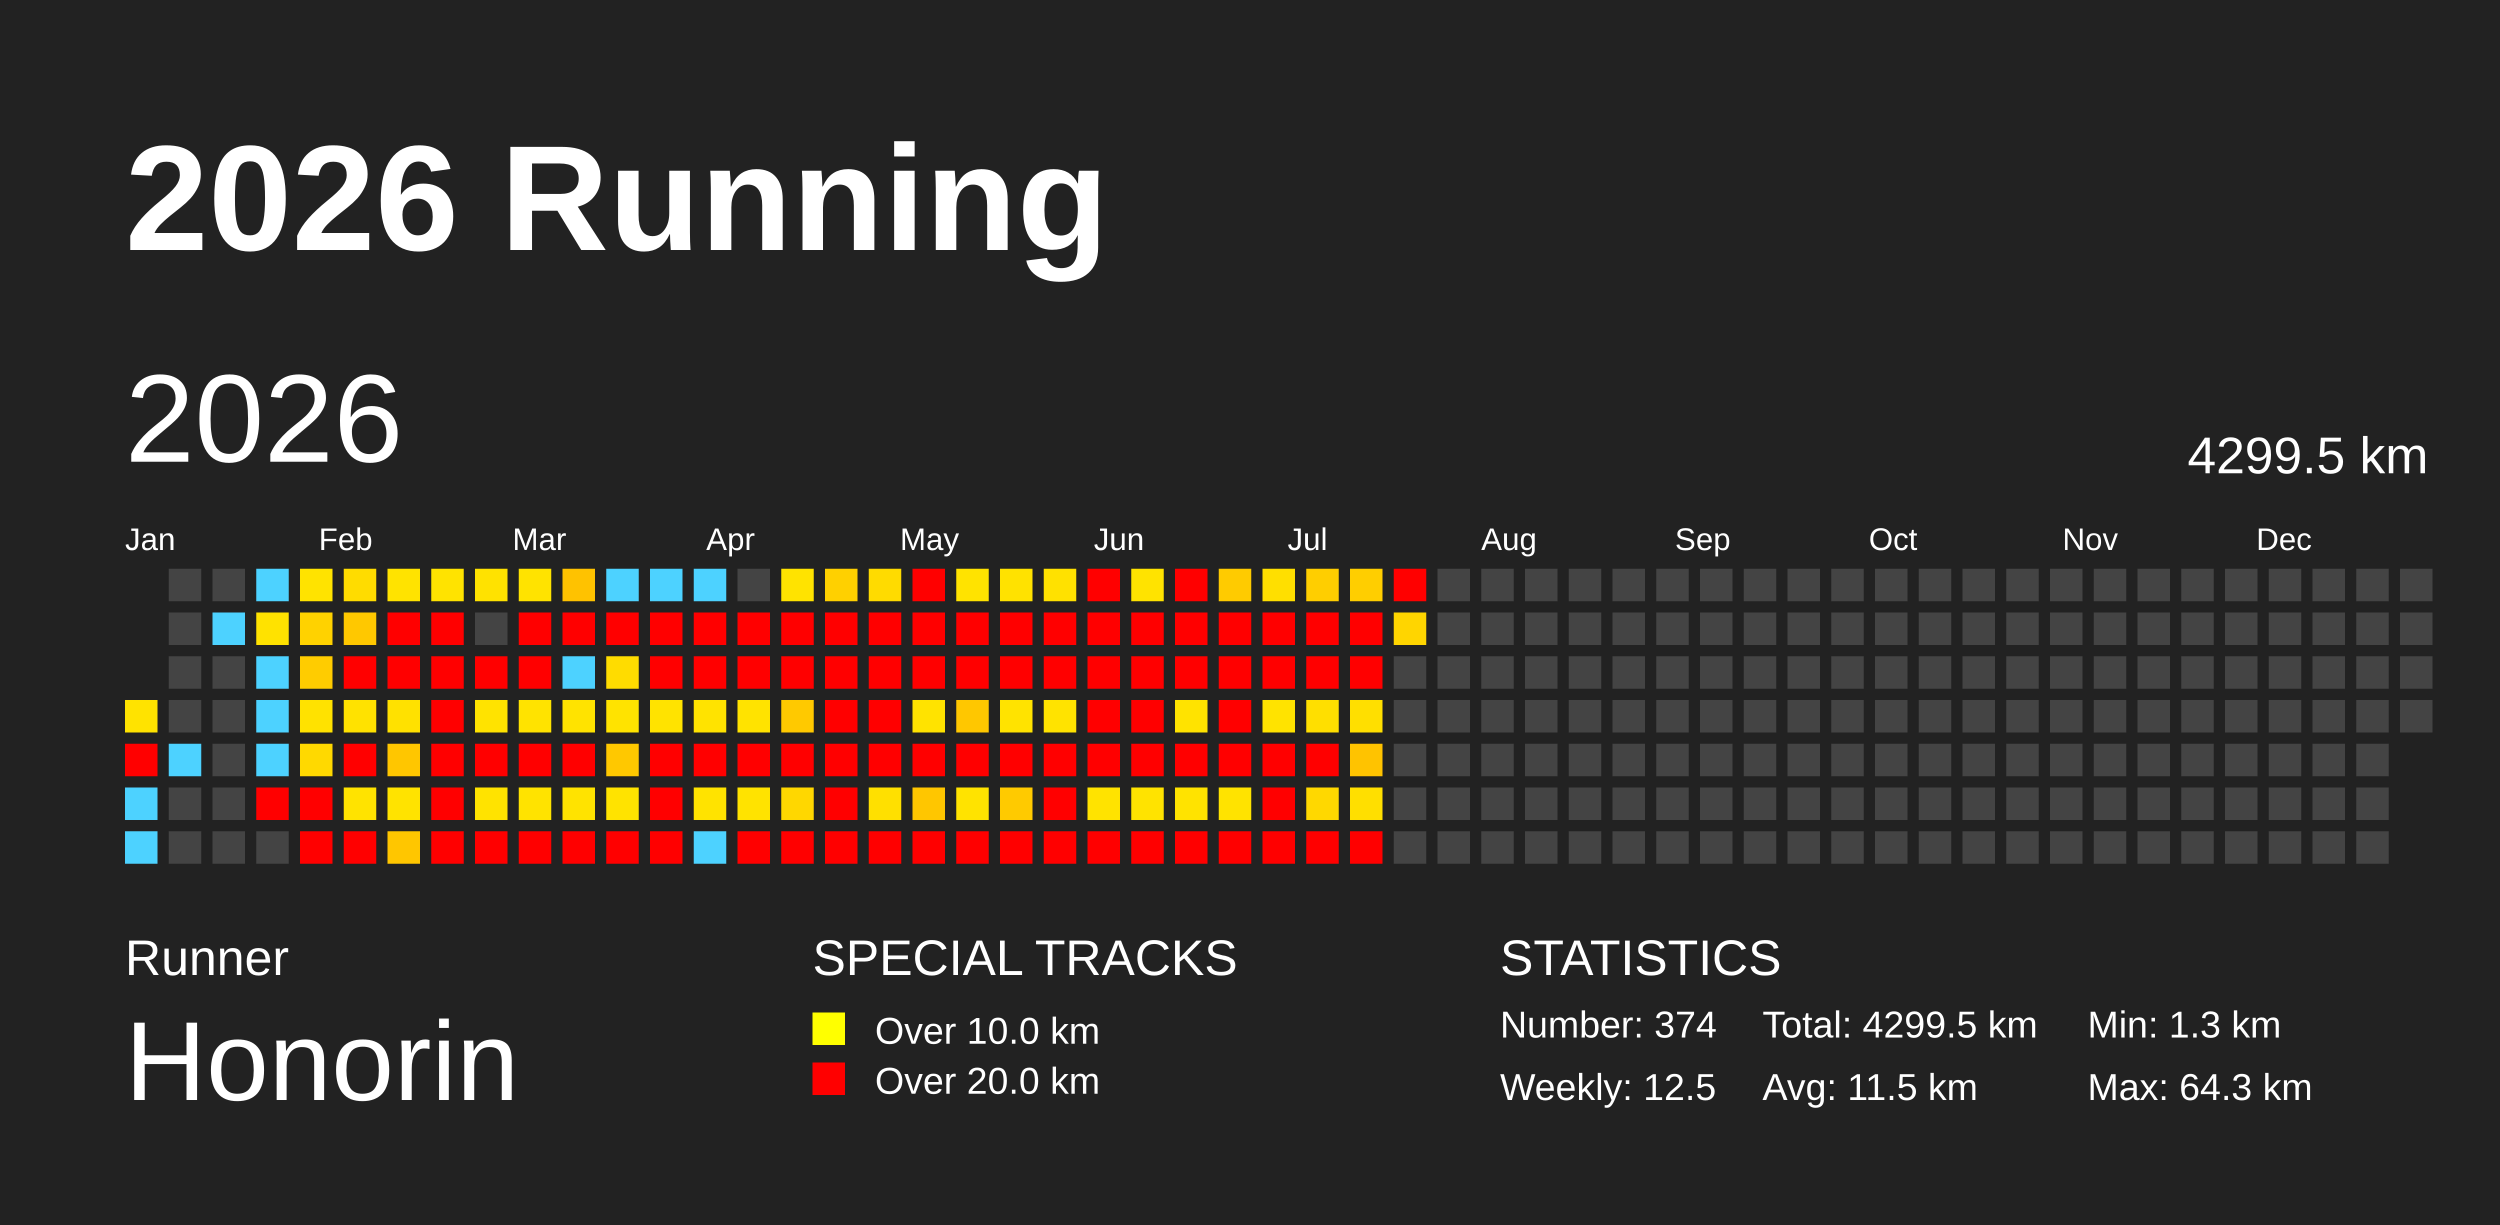
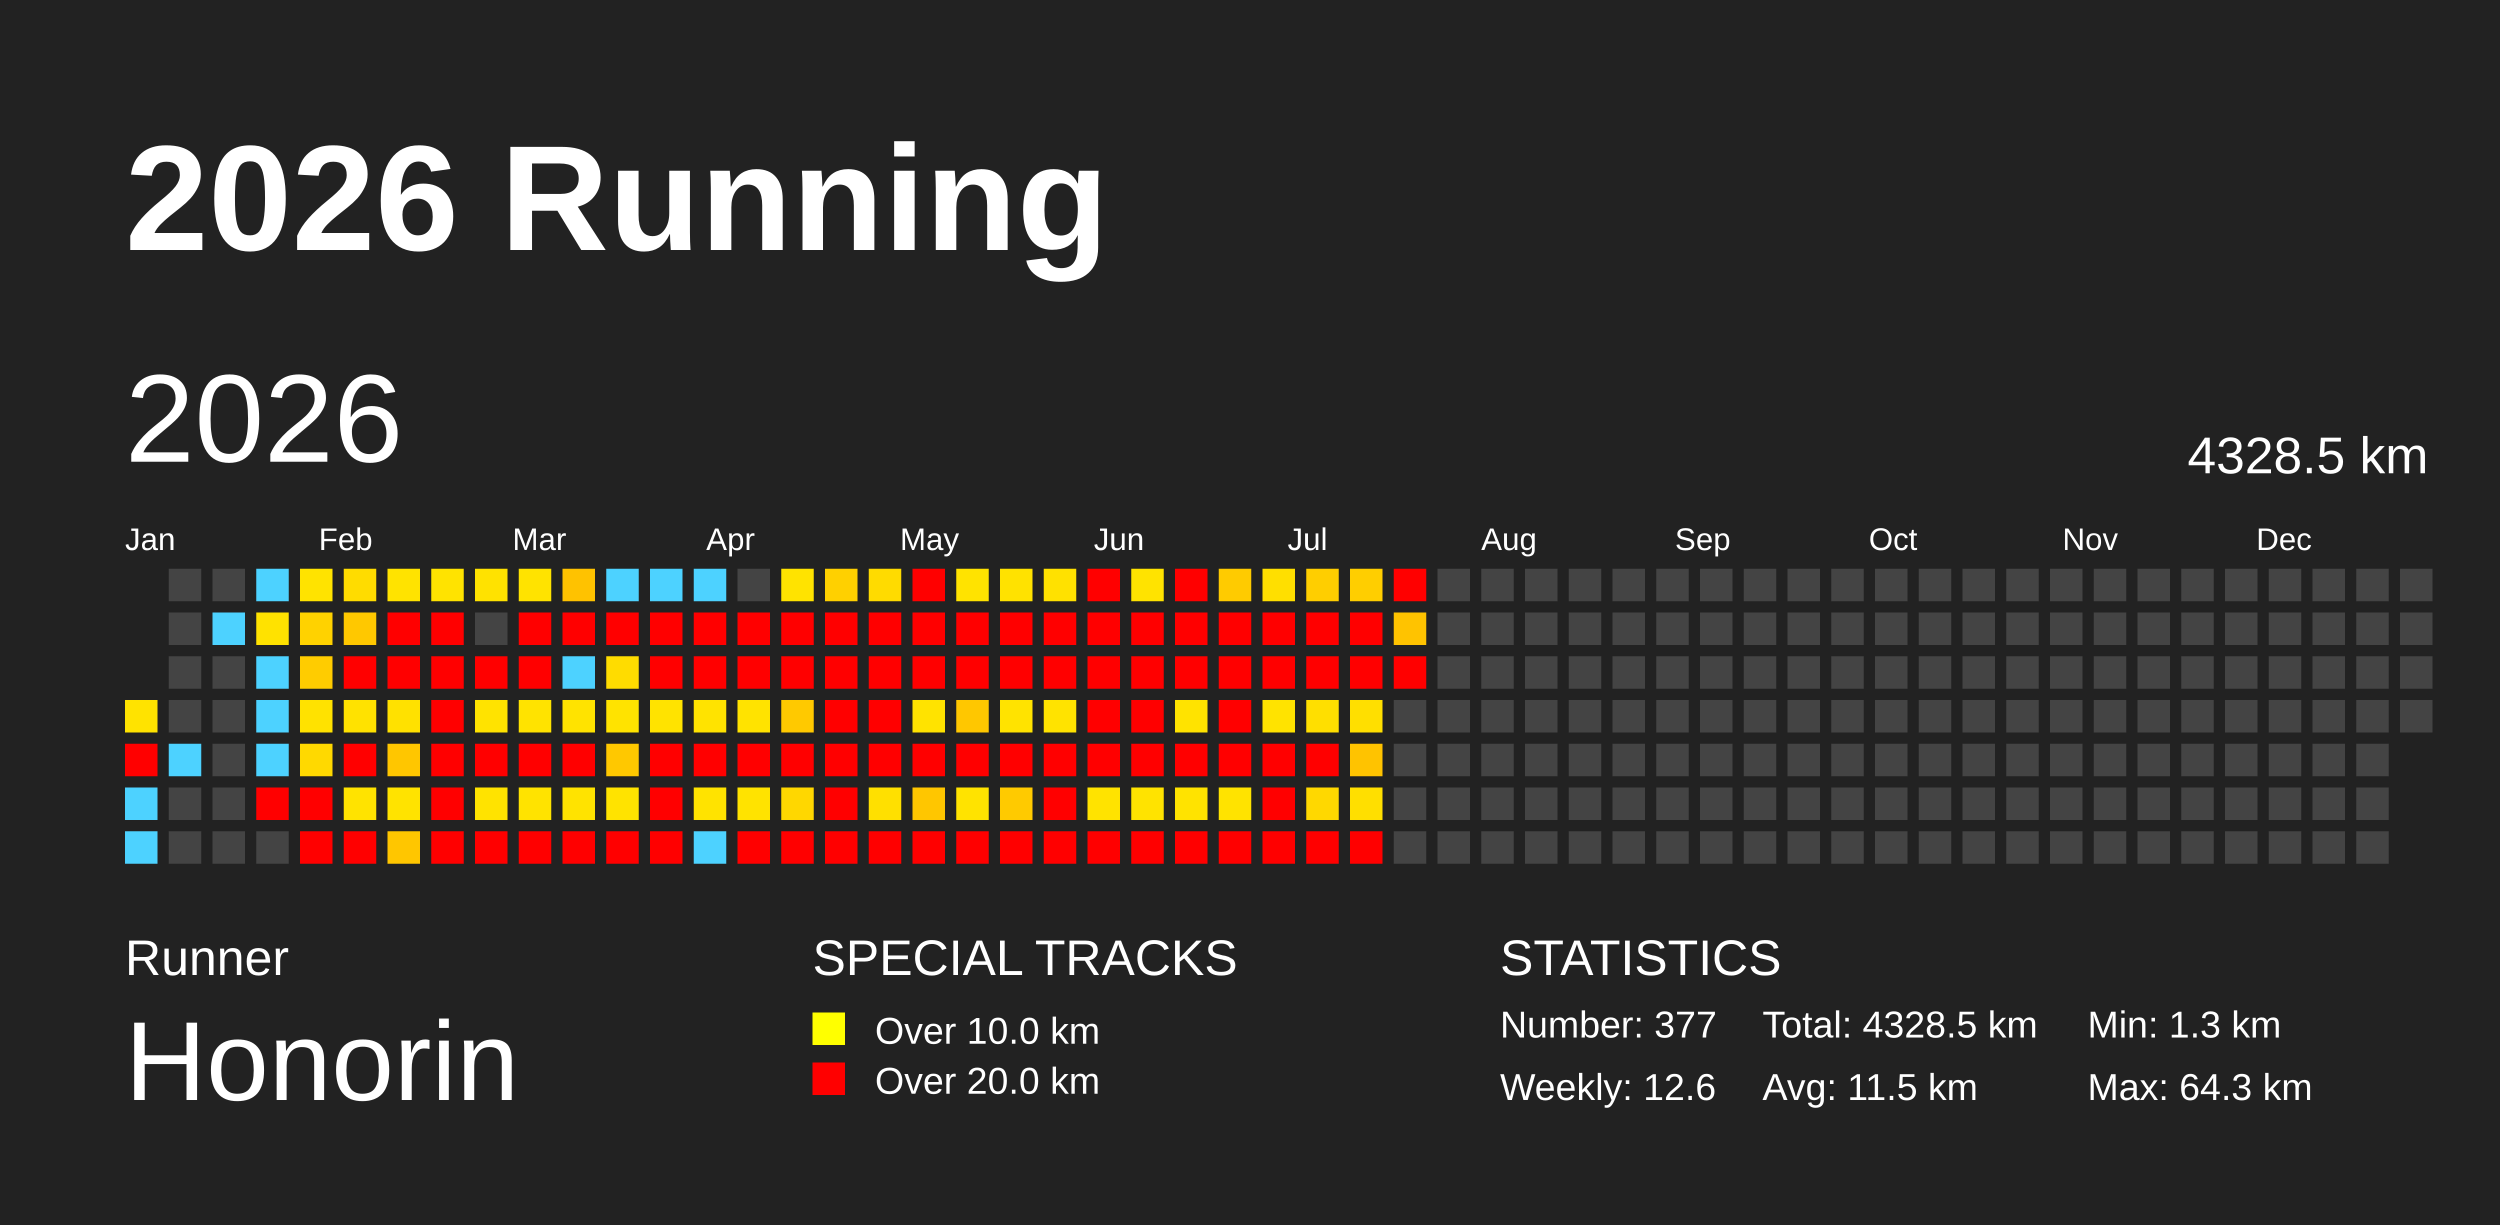
<svg xmlns="http://www.w3.org/2000/svg" baseProfile="full" height="98mm" version="1.1" viewBox="0,0,200,98" width="200mm">
  <defs />
  <rect fill="#222222" height="98" width="200" x="0" y="0" />
  <text fill="#FFFFFF" style="font-size:12px; font-family:Arial; font-weight:bold;" x="10" y="20">2026 Running</text>
  <text fill="#FFFFFF" style="font-size:4px; font-family:Arial" x="10" y="78">Runner</text>
  <text fill="#FFFFFF" style="font-size:9px; font-family:Arial" x="10" y="88">Honorin</text>
  <text fill="#FFFFFF" style="font-size:4px; font-family:Arial" x="65" y="78">SPECIAL TRACKS</text>
  <rect fill="yellow" height="2.6" width="2.6" x="65" y="81" />
  <text fill="#FFFFFF" style="font-size:3px; font-family:Arial" x="70" y="83.5">Over 10.0 km</text>
  <rect fill="red" height="2.6" width="2.6" x="65" y="85" />
  <text fill="#FFFFFF" style="font-size:3px; font-family:Arial" x="70" y="87.5">Over 20.0 km</text>
  <text fill="#FFFFFF" style="font-size:4px; font-family:Arial" x="120" y="78">STATISTICS</text>
-   <text fill="#FFFFFF" style="font-size:3px; font-family:Arial" x="120" y="83">Number: 374</text>
-   <text fill="#FFFFFF" style="font-size:3px; font-family:Arial" x="120" y="88">Weekly: 12.5</text>
-   <text fill="#FFFFFF" style="font-size:3px; font-family:Arial" x="141" y="83">Total: 4299.5 km</text>
+   <text fill="#FFFFFF" style="font-size:3px; font-family:Arial" x="120" y="83">Number: 377</text>
+   <text fill="#FFFFFF" style="font-size:3px; font-family:Arial" x="120" y="88">Weekly: 12.6</text>
+   <text fill="#FFFFFF" style="font-size:3px; font-family:Arial" x="141" y="83">Total: 4328.5 km</text>
  <text fill="#FFFFFF" style="font-size:3px; font-family:Arial" x="141" y="88">Avg: 11.5 km</text>
  <text fill="#FFFFFF" style="font-size:3px; font-family:Arial" x="167" y="83">Min: 1.3 km</text>
  <text fill="#FFFFFF" style="font-size:3px; font-family:Arial" x="167" y="88">Max: 64.3 km</text>
  <text dominant-baseline="hanging" fill="#FFFFFF" style="font-size:10.0px; font-family:Arial;" x="10" y="30">2026</text>
-   <text dominant-baseline="hanging" fill="#FFFFFF" style="font-size:4.125px; font-family:Arial;" x="175" y="35">4299.5 km</text>
+   <text dominant-baseline="hanging" fill="#FFFFFF" style="font-size:4.125px; font-family:Arial;" x="175" y="35">4328.5 km</text>
  <text fill="#FFFFFF" style="font-size:2.5px; font-family:Arial" x="10.0" y="44">Jan</text>
  <text fill="#FFFFFF" style="font-size:2.5px; font-family:Arial" x="25.5" y="44">Feb</text>
  <text fill="#FFFFFF" style="font-size:2.5px; font-family:Arial" x="41.0" y="44">Mar</text>
  <text fill="#FFFFFF" style="font-size:2.5px; font-family:Arial" x="56.5" y="44">Apr</text>
  <text fill="#FFFFFF" style="font-size:2.5px; font-family:Arial" x="72.0" y="44">May</text>
  <text fill="#FFFFFF" style="font-size:2.5px; font-family:Arial" x="87.5" y="44">Jun</text>
  <text fill="#FFFFFF" style="font-size:2.5px; font-family:Arial" x="103.0" y="44">Jul</text>
  <text fill="#FFFFFF" style="font-size:2.5px; font-family:Arial" x="118.5" y="44">Aug</text>
  <text fill="#FFFFFF" style="font-size:2.5px; font-family:Arial" x="134.0" y="44">Sep</text>
  <text fill="#FFFFFF" style="font-size:2.5px; font-family:Arial" x="149.5" y="44">Oct</text>
  <text fill="#FFFFFF" style="font-size:2.5px; font-family:Arial" x="165.0" y="44">Nov</text>
  <text fill="#FFFFFF" style="font-size:2.5px; font-family:Arial" x="180.5" y="44">Dec</text>
  <rect fill="#ffe300" height="2.6" width="2.6" x="10.0" y="56.0" />
  <rect fill="red" height="2.6" width="2.6" x="10.0" y="59.5" />
  <rect fill="#4dd2ff" height="2.6" width="2.6" x="10.0" y="63.0" />
  <rect fill="#4dd2ff" height="2.6" width="2.6" x="10.0" y="66.5" />
  <rect fill="#444444" height="2.6" width="2.6" x="13.5" y="45.5" />
  <rect fill="#444444" height="2.6" width="2.6" x="13.5" y="49.0" />
  <rect fill="#444444" height="2.6" width="2.6" x="13.5" y="52.5" />
  <rect fill="#444444" height="2.6" width="2.6" x="13.5" y="56.0" />
  <rect fill="#4dd2ff" height="2.6" width="2.6" x="13.5" y="59.5" />
  <rect fill="#444444" height="2.6" width="2.6" x="13.5" y="63.0" />
  <rect fill="#444444" height="2.6" width="2.6" x="13.5" y="66.5" />
  <rect fill="#444444" height="2.6" width="2.6" x="17.0" y="45.5" />
  <rect fill="#4dd2ff" height="2.6" width="2.6" x="17.0" y="49.0" />
  <rect fill="#444444" height="2.6" width="2.6" x="17.0" y="52.5" />
  <rect fill="#444444" height="2.6" width="2.6" x="17.0" y="56.0" />
  <rect fill="#444444" height="2.6" width="2.6" x="17.0" y="59.5" />
  <rect fill="#444444" height="2.6" width="2.6" x="17.0" y="63.0" />
  <rect fill="#444444" height="2.6" width="2.6" x="17.0" y="66.5" />
  <rect fill="#4dd2ff" height="2.6" width="2.6" x="20.5" y="45.5" />
  <rect fill="#ffe200" height="2.6" width="2.6" x="20.5" y="49.0" />
  <rect fill="#4dd2ff" height="2.6" width="2.6" x="20.5" y="52.5" />
  <rect fill="#4dd2ff" height="2.6" width="2.6" x="20.5" y="56.0" />
  <rect fill="#4dd2ff" height="2.6" width="2.6" x="20.5" y="59.5" />
  <rect fill="red" height="2.6" width="2.6" x="20.5" y="63.0" />
  <rect fill="#444444" height="2.6" width="2.6" x="20.5" y="66.5" />
  <rect fill="#ffe300" height="2.6" width="2.6" x="24.0" y="45.5" />
  <rect fill="#ffd200" height="2.6" width="2.6" x="24.0" y="49.0" />
  <rect fill="#ffcc00" height="2.6" width="2.6" x="24.0" y="52.5" />
  <rect fill="#ffe200" height="2.6" width="2.6" x="24.0" y="56.0" />
  <rect fill="#ffd900" height="2.6" width="2.6" x="24.0" y="59.5" />
  <rect fill="red" height="2.6" width="2.6" x="24.0" y="63.0" />
  <rect fill="red" height="2.6" width="2.6" x="24.0" y="66.5" />
  <rect fill="#ffdc00" height="2.6" width="2.6" x="27.5" y="45.5" />
  <rect fill="#ffc800" height="2.6" width="2.6" x="27.5" y="49.0" />
  <rect fill="red" height="2.6" width="2.6" x="27.5" y="52.5" />
  <rect fill="#ffe200" height="2.6" width="2.6" x="27.5" y="56.0" />
  <rect fill="red" height="2.6" width="2.6" x="27.5" y="59.5" />
  <rect fill="#ffe300" height="2.6" width="2.6" x="27.5" y="63.0" />
  <rect fill="red" height="2.6" width="2.6" x="27.5" y="66.5" />
  <rect fill="#ffe300" height="2.6" width="2.6" x="31.0" y="45.5" />
  <rect fill="red" height="2.6" width="2.6" x="31.0" y="49.0" />
  <rect fill="red" height="2.6" width="2.6" x="31.0" y="52.5" />
  <rect fill="#ffe100" height="2.6" width="2.6" x="31.0" y="56.0" />
  <rect fill="#ffc600" height="2.6" width="2.6" x="31.0" y="59.5" />
  <rect fill="#ffe300" height="2.6" width="2.6" x="31.0" y="63.0" />
  <rect fill="#ffc600" height="2.6" width="2.6" x="31.0" y="66.5" />
  <rect fill="#ffe300" height="2.6" width="2.6" x="34.5" y="45.5" />
  <rect fill="red" height="2.6" width="2.6" x="34.5" y="49.0" />
  <rect fill="red" height="2.6" width="2.6" x="34.5" y="52.5" />
  <rect fill="red" height="2.6" width="2.6" x="34.5" y="56.0" />
  <rect fill="red" height="2.6" width="2.6" x="34.5" y="59.5" />
  <rect fill="red" height="2.6" width="2.6" x="34.5" y="63.0" />
  <rect fill="red" height="2.6" width="2.6" x="34.5" y="66.5" />
  <rect fill="#ffe200" height="2.6" width="2.6" x="38.0" y="45.5" />
  <rect fill="#444444" height="2.6" width="2.6" x="38.0" y="49.0" />
  <rect fill="red" height="2.6" width="2.6" x="38.0" y="52.5" />
  <rect fill="#ffe300" height="2.6" width="2.6" x="38.0" y="56.0" />
  <rect fill="red" height="2.6" width="2.6" x="38.0" y="59.5" />
  <rect fill="#ffe300" height="2.6" width="2.6" x="38.0" y="63.0" />
  <rect fill="red" height="2.6" width="2.6" x="38.0" y="66.5" />
  <rect fill="#ffe300" height="2.6" width="2.6" x="41.5" y="45.5" />
  <rect fill="red" height="2.6" width="2.6" x="41.5" y="49.0" />
  <rect fill="red" height="2.6" width="2.6" x="41.5" y="52.5" />
  <rect fill="#ffe300" height="2.6" width="2.6" x="41.5" y="56.0" />
  <rect fill="red" height="2.6" width="2.6" x="41.5" y="59.5" />
  <rect fill="#ffe300" height="2.6" width="2.6" x="41.5" y="63.0" />
  <rect fill="red" height="2.6" width="2.6" x="41.5" y="66.5" />
  <rect fill="#ffc200" height="2.6" width="2.6" x="45.0" y="45.5" />
  <rect fill="red" height="2.6" width="2.6" x="45.0" y="49.0" />
  <rect fill="#4dd2ff" height="2.6" width="2.6" x="45.0" y="52.5" />
  <rect fill="#ffe300" height="2.6" width="2.6" x="45.0" y="56.0" />
  <rect fill="red" height="2.6" width="2.6" x="45.0" y="59.5" />
  <rect fill="#ffe300" height="2.6" width="2.6" x="45.0" y="63.0" />
  <rect fill="red" height="2.6" width="2.6" x="45.0" y="66.5" />
  <rect fill="#4dd2ff" height="2.6" width="2.6" x="48.5" y="45.5" />
  <rect fill="red" height="2.6" width="2.6" x="48.5" y="49.0" />
  <rect fill="#ffdc00" height="2.6" width="2.6" x="48.5" y="52.5" />
  <rect fill="#ffe300" height="2.6" width="2.6" x="48.5" y="56.0" />
  <rect fill="#ffc800" height="2.6" width="2.6" x="48.5" y="59.5" />
  <rect fill="#ffe300" height="2.6" width="2.6" x="48.5" y="63.0" />
  <rect fill="red" height="2.6" width="2.6" x="48.5" y="66.5" />
  <rect fill="#4dd2ff" height="2.6" width="2.6" x="52.0" y="45.5" />
  <rect fill="red" height="2.6" width="2.6" x="52.0" y="49.0" />
  <rect fill="red" height="2.6" width="2.6" x="52.0" y="52.5" />
  <rect fill="#ffe300" height="2.6" width="2.6" x="52.0" y="56.0" />
  <rect fill="red" height="2.6" width="2.6" x="52.0" y="59.5" />
  <rect fill="red" height="2.6" width="2.6" x="52.0" y="63.0" />
  <rect fill="red" height="2.6" width="2.6" x="52.0" y="66.5" />
  <rect fill="#4dd2ff" height="2.6" width="2.6" x="55.5" y="45.5" />
  <rect fill="red" height="2.6" width="2.6" x="55.5" y="49.0" />
  <rect fill="red" height="2.6" width="2.6" x="55.5" y="52.5" />
  <rect fill="#ffe300" height="2.6" width="2.6" x="55.5" y="56.0" />
  <rect fill="red" height="2.6" width="2.6" x="55.5" y="59.5" />
  <rect fill="#ffe300" height="2.6" width="2.6" x="55.5" y="63.0" />
  <rect fill="#4dd2ff" height="2.6" width="2.6" x="55.5" y="66.5" />
  <rect fill="#444444" height="2.6" width="2.6" x="59.0" y="45.5" />
  <rect fill="red" height="2.6" width="2.6" x="59.0" y="49.0" />
  <rect fill="red" height="2.6" width="2.6" x="59.0" y="52.5" />
  <rect fill="#ffe300" height="2.6" width="2.6" x="59.0" y="56.0" />
  <rect fill="red" height="2.6" width="2.6" x="59.0" y="59.5" />
  <rect fill="#ffe300" height="2.6" width="2.6" x="59.0" y="63.0" />
  <rect fill="red" height="2.6" width="2.6" x="59.0" y="66.5" />
  <rect fill="#ffe300" height="2.6" width="2.6" x="62.5" y="45.5" />
  <rect fill="red" height="2.6" width="2.6" x="62.5" y="49.0" />
  <rect fill="red" height="2.6" width="2.6" x="62.5" y="52.5" />
  <rect fill="#ffc900" height="2.6" width="2.6" x="62.5" y="56.0" />
  <rect fill="red" height="2.6" width="2.6" x="62.5" y="59.5" />
  <rect fill="#ffd700" height="2.6" width="2.6" x="62.5" y="63.0" />
  <rect fill="red" height="2.6" width="2.6" x="62.5" y="66.5" />
  <rect fill="#ffd000" height="2.6" width="2.6" x="66.0" y="45.5" />
  <rect fill="red" height="2.6" width="2.6" x="66.0" y="49.0" />
  <rect fill="red" height="2.6" width="2.6" x="66.0" y="52.5" />
  <rect fill="red" height="2.6" width="2.6" x="66.0" y="56.0" />
  <rect fill="red" height="2.6" width="2.6" x="66.0" y="59.5" />
  <rect fill="red" height="2.6" width="2.6" x="66.0" y="63.0" />
  <rect fill="red" height="2.6" width="2.6" x="66.0" y="66.5" />
  <rect fill="#ffdb00" height="2.6" width="2.6" x="69.5" y="45.5" />
  <rect fill="red" height="2.6" width="2.6" x="69.5" y="49.0" />
  <rect fill="red" height="2.6" width="2.6" x="69.5" y="52.5" />
  <rect fill="red" height="2.6" width="2.6" x="69.5" y="56.0" />
  <rect fill="red" height="2.6" width="2.6" x="69.5" y="59.5" />
  <rect fill="#ffe000" height="2.6" width="2.6" x="69.5" y="63.0" />
  <rect fill="red" height="2.6" width="2.6" x="69.5" y="66.5" />
  <rect fill="red" height="2.6" width="2.6" x="73.0" y="45.5" />
  <rect fill="red" height="2.6" width="2.6" x="73.0" y="49.0" />
  <rect fill="red" height="2.6" width="2.6" x="73.0" y="52.5" />
  <rect fill="#ffe300" height="2.6" width="2.6" x="73.0" y="56.0" />
  <rect fill="red" height="2.6" width="2.6" x="73.0" y="59.5" />
  <rect fill="#ffc600" height="2.6" width="2.6" x="73.0" y="63.0" />
  <rect fill="red" height="2.6" width="2.6" x="73.0" y="66.5" />
  <rect fill="#ffe300" height="2.6" width="2.6" x="76.5" y="45.5" />
  <rect fill="red" height="2.6" width="2.6" x="76.5" y="49.0" />
  <rect fill="red" height="2.6" width="2.6" x="76.5" y="52.5" />
  <rect fill="#ffc700" height="2.6" width="2.6" x="76.5" y="56.0" />
  <rect fill="red" height="2.6" width="2.6" x="76.5" y="59.5" />
  <rect fill="#ffe300" height="2.6" width="2.6" x="76.5" y="63.0" />
  <rect fill="red" height="2.6" width="2.6" x="76.5" y="66.5" />
  <rect fill="#ffe200" height="2.6" width="2.6" x="80.0" y="45.5" />
  <rect fill="red" height="2.6" width="2.6" x="80.0" y="49.0" />
  <rect fill="red" height="2.6" width="2.6" x="80.0" y="52.5" />
  <rect fill="#ffe300" height="2.6" width="2.6" x="80.0" y="56.0" />
  <rect fill="red" height="2.6" width="2.6" x="80.0" y="59.5" />
  <rect fill="#ffca00" height="2.6" width="2.6" x="80.0" y="63.0" />
  <rect fill="red" height="2.6" width="2.6" x="80.0" y="66.5" />
  <rect fill="#ffe100" height="2.6" width="2.6" x="83.5" y="45.5" />
  <rect fill="red" height="2.6" width="2.6" x="83.5" y="49.0" />
  <rect fill="red" height="2.6" width="2.6" x="83.5" y="52.5" />
  <rect fill="#ffe300" height="2.6" width="2.6" x="83.5" y="56.0" />
  <rect fill="red" height="2.6" width="2.6" x="83.5" y="59.5" />
  <rect fill="red" height="2.6" width="2.6" x="83.5" y="63.0" />
  <rect fill="red" height="2.6" width="2.6" x="83.5" y="66.5" />
  <rect fill="red" height="2.6" width="2.6" x="87.0" y="45.5" />
  <rect fill="red" height="2.6" width="2.6" x="87.0" y="49.0" />
  <rect fill="red" height="2.6" width="2.6" x="87.0" y="52.5" />
  <rect fill="red" height="2.6" width="2.6" x="87.0" y="56.0" />
  <rect fill="red" height="2.6" width="2.6" x="87.0" y="59.5" />
  <rect fill="#ffe300" height="2.6" width="2.6" x="87.0" y="63.0" />
  <rect fill="red" height="2.6" width="2.6" x="87.0" y="66.5" />
  <rect fill="#ffe300" height="2.6" width="2.6" x="90.5" y="45.5" />
  <rect fill="red" height="2.6" width="2.6" x="90.5" y="49.0" />
  <rect fill="red" height="2.6" width="2.6" x="90.5" y="52.5" />
  <rect fill="red" height="2.6" width="2.6" x="90.5" y="56.0" />
  <rect fill="red" height="2.6" width="2.6" x="90.5" y="59.5" />
  <rect fill="#ffe300" height="2.6" width="2.6" x="90.5" y="63.0" />
  <rect fill="red" height="2.6" width="2.6" x="90.5" y="66.5" />
  <rect fill="red" height="2.6" width="2.6" x="94.0" y="45.5" />
  <rect fill="red" height="2.6" width="2.6" x="94.0" y="49.0" />
  <rect fill="red" height="2.6" width="2.6" x="94.0" y="52.5" />
  <rect fill="#ffe300" height="2.6" width="2.6" x="94.0" y="56.0" />
  <rect fill="red" height="2.6" width="2.6" x="94.0" y="59.5" />
  <rect fill="#ffe300" height="2.6" width="2.6" x="94.0" y="63.0" />
  <rect fill="red" height="2.6" width="2.6" x="94.0" y="66.5" />
  <rect fill="#ffcb00" height="2.6" width="2.6" x="97.5" y="45.5" />
  <rect fill="red" height="2.6" width="2.6" x="97.5" y="49.0" />
  <rect fill="red" height="2.6" width="2.6" x="97.5" y="52.5" />
  <rect fill="red" height="2.6" width="2.6" x="97.5" y="56.0" />
  <rect fill="red" height="2.6" width="2.6" x="97.5" y="59.5" />
  <rect fill="#ffe300" height="2.6" width="2.6" x="97.5" y="63.0" />
  <rect fill="red" height="2.6" width="2.6" x="97.5" y="66.5" />
  <rect fill="#ffdf00" height="2.6" width="2.6" x="101.0" y="45.5" />
  <rect fill="red" height="2.6" width="2.6" x="101.0" y="49.0" />
  <rect fill="red" height="2.6" width="2.6" x="101.0" y="52.5" />
  <rect fill="#ffe300" height="2.6" width="2.6" x="101.0" y="56.0" />
  <rect fill="red" height="2.6" width="2.6" x="101.0" y="59.5" />
  <rect fill="red" height="2.6" width="2.6" x="101.0" y="63.0" />
  <rect fill="red" height="2.6" width="2.6" x="101.0" y="66.5" />
  <rect fill="#ffce00" height="2.6" width="2.6" x="104.5" y="45.5" />
  <rect fill="red" height="2.6" width="2.6" x="104.5" y="49.0" />
  <rect fill="red" height="2.6" width="2.6" x="104.5" y="52.5" />
  <rect fill="#ffdf00" height="2.6" width="2.6" x="104.5" y="56.0" />
  <rect fill="red" height="2.6" width="2.6" x="104.5" y="59.5" />
  <rect fill="#ffd800" height="2.6" width="2.6" x="104.5" y="63.0" />
  <rect fill="red" height="2.6" width="2.6" x="104.5" y="66.5" />
  <rect fill="#ffce00" height="2.6" width="2.6" x="108.0" y="45.5" />
  <rect fill="red" height="2.6" width="2.6" x="108.0" y="49.0" />
  <rect fill="red" height="2.6" width="2.6" x="108.0" y="52.5" />
  <rect fill="#ffdf00" height="2.6" width="2.6" x="108.0" y="56.0" />
  <rect fill="#ffc300" height="2.6" width="2.6" x="108.0" y="59.5" />
  <rect fill="#ffdf00" height="2.6" width="2.6" x="108.0" y="63.0" />
  <rect fill="red" height="2.6" width="2.6" x="108.0" y="66.5" />
  <rect fill="red" height="2.6" width="2.6" x="111.5" y="45.5" />
-   <rect fill="#ffd500" height="2.6" width="2.6" x="111.5" y="49.0" />
-   <rect fill="#444444" height="2.6" width="2.6" x="111.5" y="52.5" />
+   <rect fill="#ffc300" height="2.6" width="2.6" x="111.5" y="49.0" />
+   <rect fill="red" height="2.6" width="2.6" x="111.5" y="52.5" />
  <rect fill="#444444" height="2.6" width="2.6" x="111.5" y="56.0" />
  <rect fill="#444444" height="2.6" width="2.6" x="111.5" y="59.5" />
  <rect fill="#444444" height="2.6" width="2.6" x="111.5" y="63.0" />
  <rect fill="#444444" height="2.6" width="2.6" x="111.5" y="66.5" />
  <rect fill="#444444" height="2.6" width="2.6" x="115.0" y="45.5" />
  <rect fill="#444444" height="2.6" width="2.6" x="115.0" y="49.0" />
  <rect fill="#444444" height="2.6" width="2.6" x="115.0" y="52.5" />
  <rect fill="#444444" height="2.6" width="2.6" x="115.0" y="56.0" />
  <rect fill="#444444" height="2.6" width="2.6" x="115.0" y="59.5" />
  <rect fill="#444444" height="2.6" width="2.6" x="115.0" y="63.0" />
  <rect fill="#444444" height="2.6" width="2.6" x="115.0" y="66.5" />
  <rect fill="#444444" height="2.6" width="2.6" x="118.5" y="45.5" />
  <rect fill="#444444" height="2.6" width="2.6" x="118.5" y="49.0" />
  <rect fill="#444444" height="2.6" width="2.6" x="118.5" y="52.5" />
  <rect fill="#444444" height="2.6" width="2.6" x="118.5" y="56.0" />
  <rect fill="#444444" height="2.6" width="2.6" x="118.5" y="59.5" />
  <rect fill="#444444" height="2.6" width="2.6" x="118.5" y="63.0" />
  <rect fill="#444444" height="2.6" width="2.6" x="118.5" y="66.5" />
  <rect fill="#444444" height="2.6" width="2.6" x="122.0" y="45.5" />
  <rect fill="#444444" height="2.6" width="2.6" x="122.0" y="49.0" />
  <rect fill="#444444" height="2.6" width="2.6" x="122.0" y="52.5" />
  <rect fill="#444444" height="2.6" width="2.6" x="122.0" y="56.0" />
  <rect fill="#444444" height="2.6" width="2.6" x="122.0" y="59.5" />
  <rect fill="#444444" height="2.6" width="2.6" x="122.0" y="63.0" />
  <rect fill="#444444" height="2.6" width="2.6" x="122.0" y="66.5" />
  <rect fill="#444444" height="2.6" width="2.6" x="125.5" y="45.5" />
  <rect fill="#444444" height="2.6" width="2.6" x="125.5" y="49.0" />
  <rect fill="#444444" height="2.6" width="2.6" x="125.5" y="52.5" />
  <rect fill="#444444" height="2.6" width="2.6" x="125.5" y="56.0" />
  <rect fill="#444444" height="2.6" width="2.6" x="125.5" y="59.5" />
  <rect fill="#444444" height="2.6" width="2.6" x="125.5" y="63.0" />
  <rect fill="#444444" height="2.6" width="2.6" x="125.5" y="66.5" />
  <rect fill="#444444" height="2.6" width="2.6" x="129.0" y="45.5" />
  <rect fill="#444444" height="2.6" width="2.6" x="129.0" y="49.0" />
  <rect fill="#444444" height="2.6" width="2.6" x="129.0" y="52.5" />
  <rect fill="#444444" height="2.6" width="2.6" x="129.0" y="56.0" />
  <rect fill="#444444" height="2.6" width="2.6" x="129.0" y="59.5" />
  <rect fill="#444444" height="2.6" width="2.6" x="129.0" y="63.0" />
  <rect fill="#444444" height="2.6" width="2.6" x="129.0" y="66.5" />
  <rect fill="#444444" height="2.6" width="2.6" x="132.5" y="45.5" />
  <rect fill="#444444" height="2.6" width="2.6" x="132.5" y="49.0" />
  <rect fill="#444444" height="2.6" width="2.6" x="132.5" y="52.5" />
  <rect fill="#444444" height="2.6" width="2.6" x="132.5" y="56.0" />
  <rect fill="#444444" height="2.6" width="2.6" x="132.5" y="59.5" />
  <rect fill="#444444" height="2.6" width="2.6" x="132.5" y="63.0" />
  <rect fill="#444444" height="2.6" width="2.6" x="132.5" y="66.5" />
  <rect fill="#444444" height="2.6" width="2.6" x="136.0" y="45.5" />
  <rect fill="#444444" height="2.6" width="2.6" x="136.0" y="49.0" />
  <rect fill="#444444" height="2.6" width="2.6" x="136.0" y="52.5" />
  <rect fill="#444444" height="2.6" width="2.6" x="136.0" y="56.0" />
  <rect fill="#444444" height="2.6" width="2.6" x="136.0" y="59.5" />
  <rect fill="#444444" height="2.6" width="2.6" x="136.0" y="63.0" />
  <rect fill="#444444" height="2.6" width="2.6" x="136.0" y="66.5" />
  <rect fill="#444444" height="2.6" width="2.6" x="139.5" y="45.5" />
  <rect fill="#444444" height="2.6" width="2.6" x="139.5" y="49.0" />
  <rect fill="#444444" height="2.6" width="2.6" x="139.5" y="52.5" />
  <rect fill="#444444" height="2.6" width="2.6" x="139.5" y="56.0" />
  <rect fill="#444444" height="2.6" width="2.6" x="139.5" y="59.5" />
  <rect fill="#444444" height="2.6" width="2.6" x="139.5" y="63.0" />
  <rect fill="#444444" height="2.6" width="2.6" x="139.5" y="66.5" />
  <rect fill="#444444" height="2.6" width="2.6" x="143.0" y="45.5" />
  <rect fill="#444444" height="2.6" width="2.6" x="143.0" y="49.0" />
  <rect fill="#444444" height="2.6" width="2.6" x="143.0" y="52.5" />
  <rect fill="#444444" height="2.6" width="2.6" x="143.0" y="56.0" />
  <rect fill="#444444" height="2.6" width="2.6" x="143.0" y="59.5" />
  <rect fill="#444444" height="2.6" width="2.6" x="143.0" y="63.0" />
  <rect fill="#444444" height="2.6" width="2.6" x="143.0" y="66.5" />
  <rect fill="#444444" height="2.6" width="2.6" x="146.5" y="45.5" />
  <rect fill="#444444" height="2.6" width="2.6" x="146.5" y="49.0" />
  <rect fill="#444444" height="2.6" width="2.6" x="146.5" y="52.5" />
  <rect fill="#444444" height="2.6" width="2.6" x="146.5" y="56.0" />
  <rect fill="#444444" height="2.6" width="2.6" x="146.5" y="59.5" />
  <rect fill="#444444" height="2.6" width="2.6" x="146.5" y="63.0" />
  <rect fill="#444444" height="2.6" width="2.6" x="146.5" y="66.5" />
  <rect fill="#444444" height="2.6" width="2.6" x="150.0" y="45.5" />
  <rect fill="#444444" height="2.6" width="2.6" x="150.0" y="49.0" />
  <rect fill="#444444" height="2.6" width="2.6" x="150.0" y="52.5" />
  <rect fill="#444444" height="2.6" width="2.6" x="150.0" y="56.0" />
  <rect fill="#444444" height="2.6" width="2.6" x="150.0" y="59.5" />
  <rect fill="#444444" height="2.6" width="2.6" x="150.0" y="63.0" />
  <rect fill="#444444" height="2.6" width="2.6" x="150.0" y="66.5" />
  <rect fill="#444444" height="2.6" width="2.6" x="153.5" y="45.5" />
  <rect fill="#444444" height="2.6" width="2.6" x="153.5" y="49.0" />
  <rect fill="#444444" height="2.6" width="2.6" x="153.5" y="52.5" />
  <rect fill="#444444" height="2.6" width="2.6" x="153.5" y="56.0" />
  <rect fill="#444444" height="2.6" width="2.6" x="153.5" y="59.5" />
  <rect fill="#444444" height="2.6" width="2.6" x="153.5" y="63.0" />
  <rect fill="#444444" height="2.6" width="2.6" x="153.5" y="66.5" />
  <rect fill="#444444" height="2.6" width="2.6" x="157.0" y="45.5" />
  <rect fill="#444444" height="2.6" width="2.6" x="157.0" y="49.0" />
  <rect fill="#444444" height="2.6" width="2.6" x="157.0" y="52.5" />
  <rect fill="#444444" height="2.6" width="2.6" x="157.0" y="56.0" />
  <rect fill="#444444" height="2.6" width="2.6" x="157.0" y="59.5" />
  <rect fill="#444444" height="2.6" width="2.6" x="157.0" y="63.0" />
  <rect fill="#444444" height="2.6" width="2.6" x="157.0" y="66.5" />
  <rect fill="#444444" height="2.6" width="2.6" x="160.5" y="45.5" />
  <rect fill="#444444" height="2.6" width="2.6" x="160.5" y="49.0" />
  <rect fill="#444444" height="2.6" width="2.6" x="160.5" y="52.5" />
  <rect fill="#444444" height="2.6" width="2.6" x="160.5" y="56.0" />
  <rect fill="#444444" height="2.6" width="2.6" x="160.5" y="59.5" />
  <rect fill="#444444" height="2.6" width="2.6" x="160.5" y="63.0" />
  <rect fill="#444444" height="2.6" width="2.6" x="160.5" y="66.5" />
  <rect fill="#444444" height="2.6" width="2.6" x="164.0" y="45.5" />
  <rect fill="#444444" height="2.6" width="2.6" x="164.0" y="49.0" />
  <rect fill="#444444" height="2.6" width="2.6" x="164.0" y="52.5" />
  <rect fill="#444444" height="2.6" width="2.6" x="164.0" y="56.0" />
  <rect fill="#444444" height="2.6" width="2.6" x="164.0" y="59.5" />
  <rect fill="#444444" height="2.6" width="2.6" x="164.0" y="63.0" />
  <rect fill="#444444" height="2.6" width="2.6" x="164.0" y="66.5" />
  <rect fill="#444444" height="2.6" width="2.6" x="167.5" y="45.5" />
  <rect fill="#444444" height="2.6" width="2.6" x="167.5" y="49.0" />
  <rect fill="#444444" height="2.6" width="2.6" x="167.5" y="52.5" />
  <rect fill="#444444" height="2.6" width="2.6" x="167.5" y="56.0" />
  <rect fill="#444444" height="2.6" width="2.6" x="167.5" y="59.5" />
  <rect fill="#444444" height="2.6" width="2.6" x="167.5" y="63.0" />
  <rect fill="#444444" height="2.6" width="2.6" x="167.5" y="66.5" />
  <rect fill="#444444" height="2.6" width="2.6" x="171.0" y="45.5" />
  <rect fill="#444444" height="2.6" width="2.6" x="171.0" y="49.0" />
  <rect fill="#444444" height="2.6" width="2.6" x="171.0" y="52.5" />
  <rect fill="#444444" height="2.6" width="2.6" x="171.0" y="56.0" />
  <rect fill="#444444" height="2.6" width="2.6" x="171.0" y="59.5" />
  <rect fill="#444444" height="2.6" width="2.6" x="171.0" y="63.0" />
  <rect fill="#444444" height="2.6" width="2.6" x="171.0" y="66.5" />
  <rect fill="#444444" height="2.6" width="2.6" x="174.5" y="45.5" />
  <rect fill="#444444" height="2.6" width="2.6" x="174.5" y="49.0" />
  <rect fill="#444444" height="2.6" width="2.6" x="174.5" y="52.5" />
  <rect fill="#444444" height="2.6" width="2.6" x="174.5" y="56.0" />
  <rect fill="#444444" height="2.6" width="2.6" x="174.5" y="59.5" />
  <rect fill="#444444" height="2.6" width="2.6" x="174.5" y="63.0" />
  <rect fill="#444444" height="2.6" width="2.6" x="174.5" y="66.5" />
  <rect fill="#444444" height="2.6" width="2.6" x="178.0" y="45.5" />
  <rect fill="#444444" height="2.6" width="2.6" x="178.0" y="49.0" />
  <rect fill="#444444" height="2.6" width="2.6" x="178.0" y="52.5" />
  <rect fill="#444444" height="2.6" width="2.6" x="178.0" y="56.0" />
  <rect fill="#444444" height="2.6" width="2.6" x="178.0" y="59.5" />
  <rect fill="#444444" height="2.6" width="2.6" x="178.0" y="63.0" />
  <rect fill="#444444" height="2.6" width="2.6" x="178.0" y="66.5" />
  <rect fill="#444444" height="2.6" width="2.6" x="181.5" y="45.5" />
  <rect fill="#444444" height="2.6" width="2.6" x="181.5" y="49.0" />
  <rect fill="#444444" height="2.6" width="2.6" x="181.5" y="52.5" />
  <rect fill="#444444" height="2.6" width="2.6" x="181.5" y="56.0" />
  <rect fill="#444444" height="2.6" width="2.6" x="181.5" y="59.5" />
  <rect fill="#444444" height="2.6" width="2.6" x="181.5" y="63.0" />
  <rect fill="#444444" height="2.6" width="2.6" x="181.5" y="66.5" />
  <rect fill="#444444" height="2.6" width="2.6" x="185.0" y="45.5" />
  <rect fill="#444444" height="2.6" width="2.6" x="185.0" y="49.0" />
  <rect fill="#444444" height="2.6" width="2.6" x="185.0" y="52.5" />
  <rect fill="#444444" height="2.6" width="2.6" x="185.0" y="56.0" />
  <rect fill="#444444" height="2.6" width="2.6" x="185.0" y="59.5" />
  <rect fill="#444444" height="2.6" width="2.6" x="185.0" y="63.0" />
  <rect fill="#444444" height="2.6" width="2.6" x="185.0" y="66.5" />
  <rect fill="#444444" height="2.6" width="2.6" x="188.5" y="45.5" />
  <rect fill="#444444" height="2.6" width="2.6" x="188.5" y="49.0" />
  <rect fill="#444444" height="2.6" width="2.6" x="188.5" y="52.5" />
  <rect fill="#444444" height="2.6" width="2.6" x="188.5" y="56.0" />
  <rect fill="#444444" height="2.6" width="2.6" x="188.5" y="59.5" />
  <rect fill="#444444" height="2.6" width="2.6" x="188.5" y="63.0" />
  <rect fill="#444444" height="2.6" width="2.6" x="188.5" y="66.5" />
  <rect fill="#444444" height="2.6" width="2.6" x="192.0" y="45.5" />
  <rect fill="#444444" height="2.6" width="2.6" x="192.0" y="49.0" />
  <rect fill="#444444" height="2.6" width="2.6" x="192.0" y="52.5" />
  <rect fill="#444444" height="2.6" width="2.6" x="192.0" y="56.0" />
</svg>
